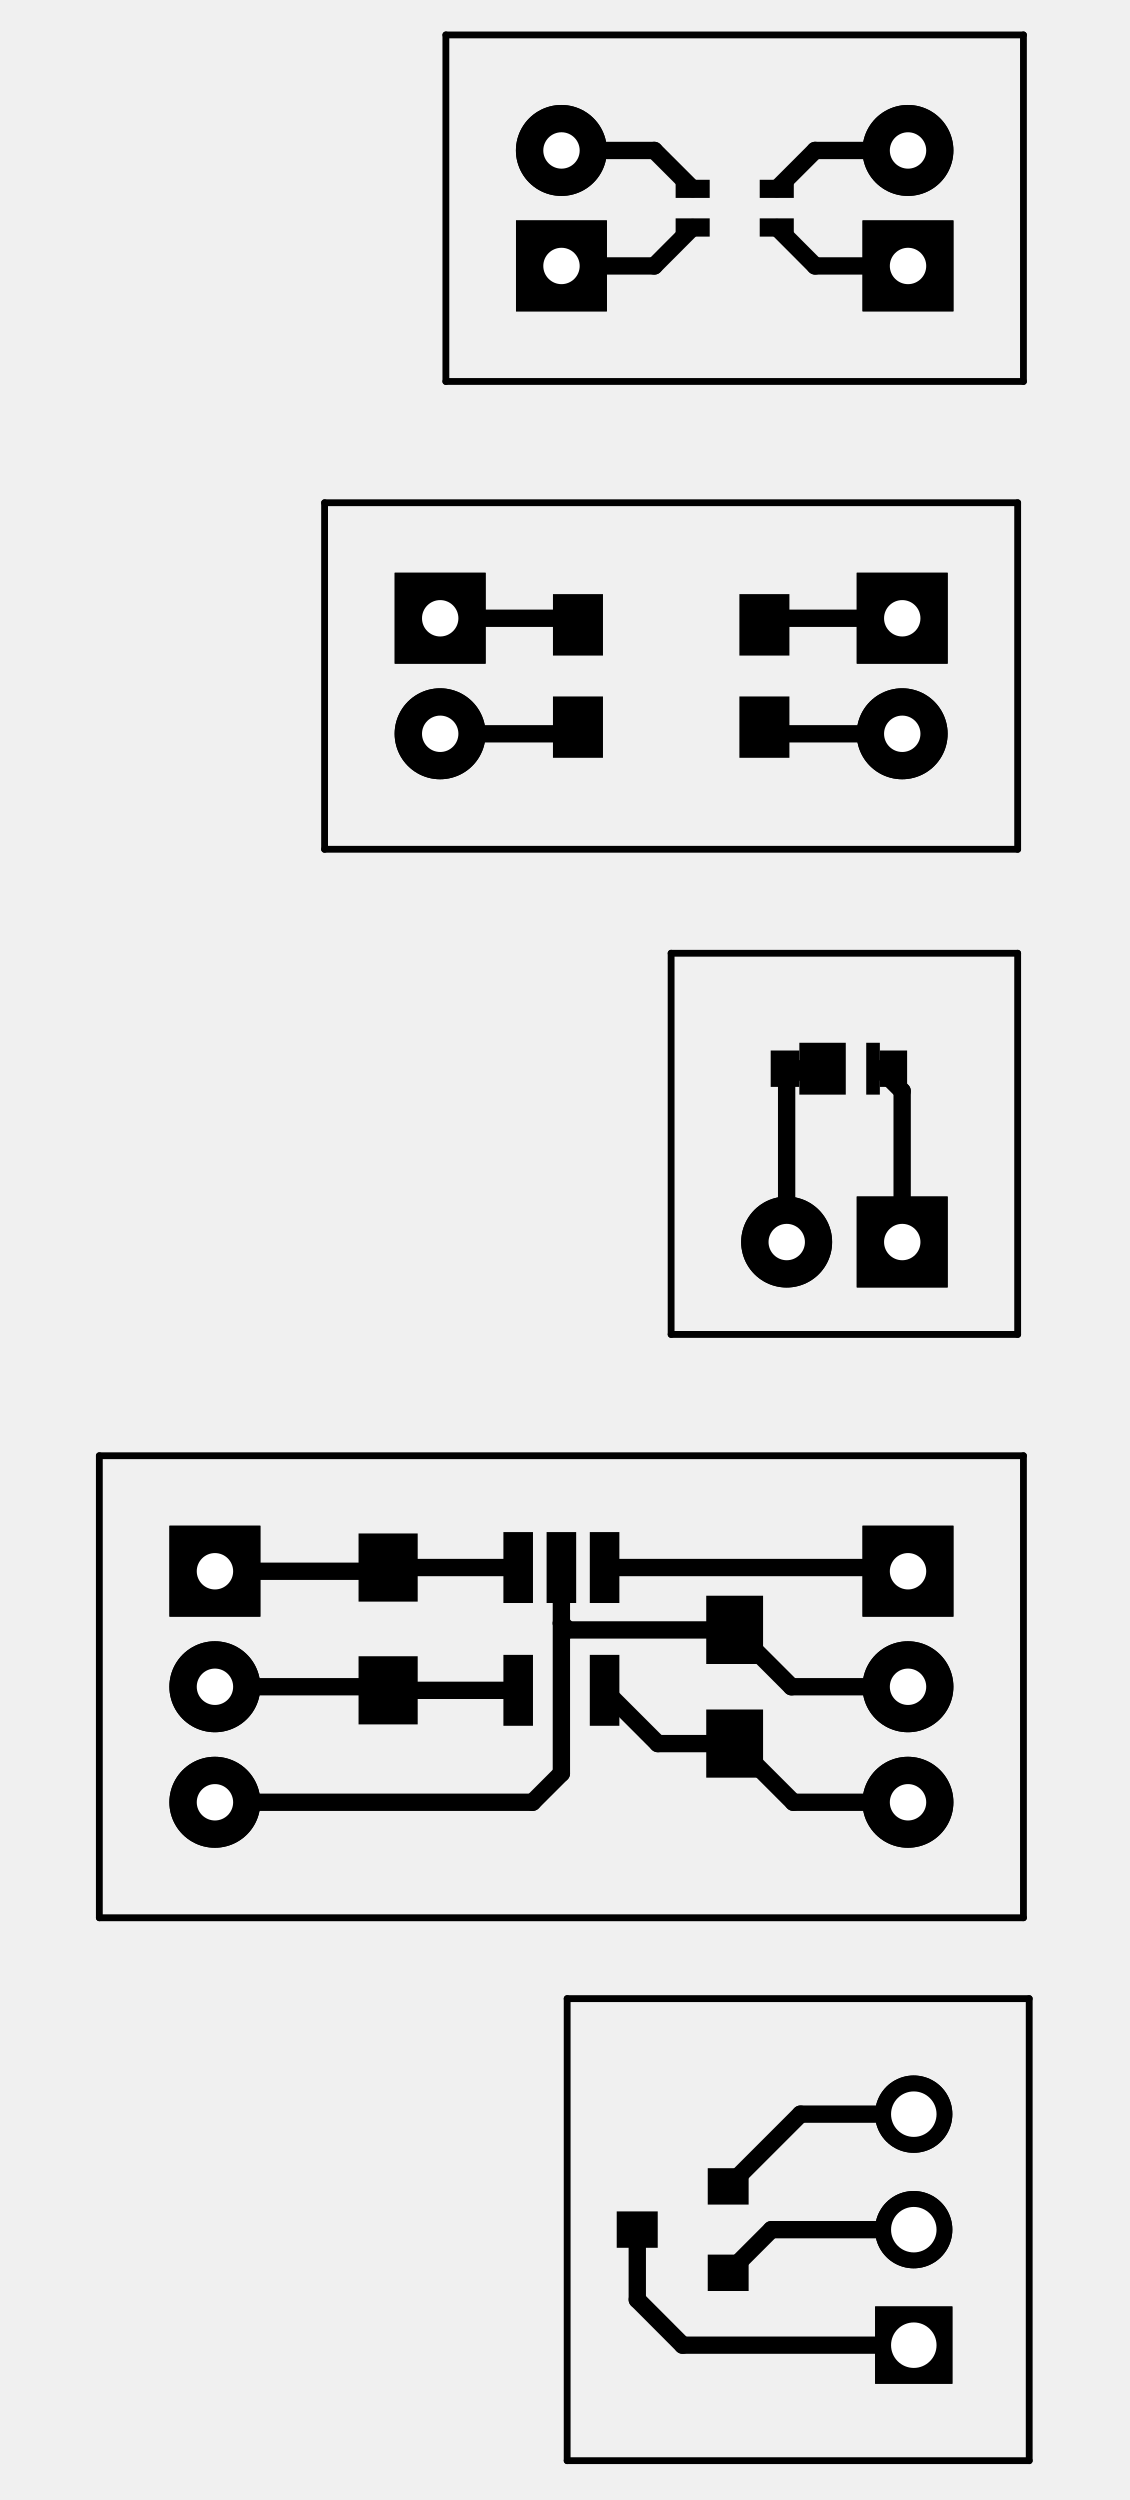
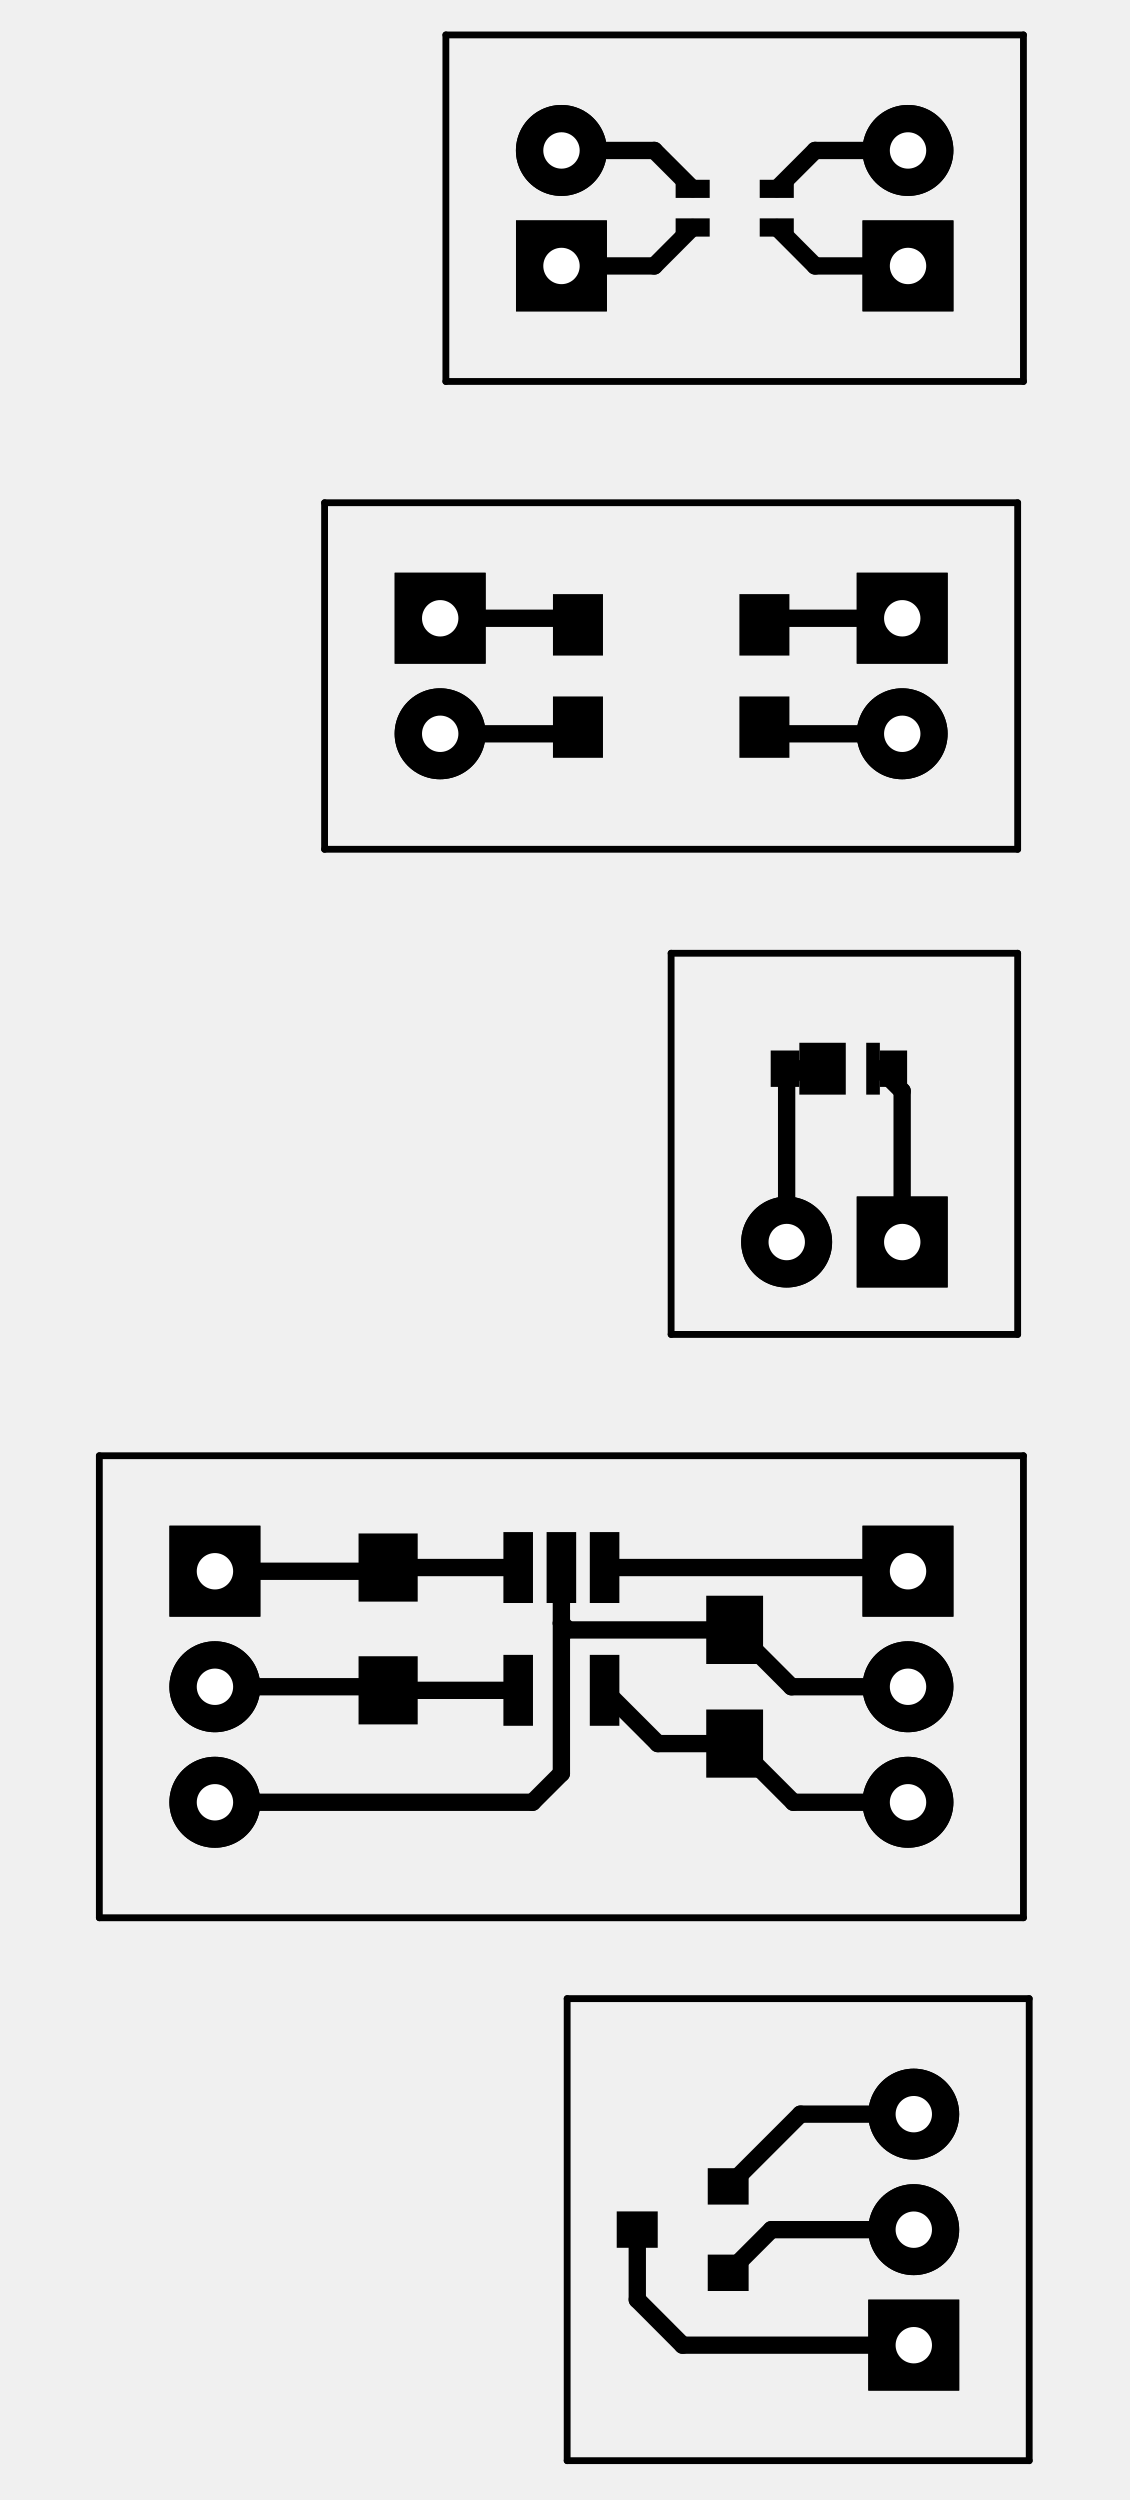
<svg xmlns="http://www.w3.org/2000/svg" version="1.1" width="2.484cm" height="5.497cm" viewBox="0 0 9780 21640 ">
  <g style="fill:#000000; fill-opacity:1;stroke:#000000; stroke-opacity:1; stroke-linecap:round; stroke-linejoin:round; " transform="translate(0 0) scale(1 1)">
</g>
  <g style="fill:#000000; fill-opacity:0.0;  stroke:#000000; stroke-width:-0; stroke-opacity:1;  stroke-linecap:round; stroke-linejoin:round;">
</g>
  <g style="fill:#000000; fill-opacity:0.0;  stroke:#000000; stroke-width:0; stroke-opacity:1;  stroke-linecap:round; stroke-linejoin:round;">
</g>
  <g style="fill:#000000; fill-opacity:1.0;  stroke:#000000; stroke-width:0; stroke-opacity:1;  stroke-linecap:round; stroke-linejoin:round;">
    <polyline style="fill-rule:evenodd;" points="6606,13813 6114,13813 6114,14404 6606,14404 6606,13813 " />
    <polyline style="fill-rule:evenodd;" points="6606,14798 6114,14798 6114,15388 6606,15388 6606,14798 " />
    <polyline style="fill-rule:evenodd;" points="7617,9475 7617,9026 7499,9026 7499,9475 7617,9475 " />
    <polyline style="fill-rule:evenodd;" points="7322,9475 7322,9026 6920,9026 6920,9475 7322,9475 " />
    <polyline style="fill-rule:evenodd;" points="7853,9408 7853,9093 7617,9093 7617,9408 7853,9408 " />
    <polyline style="fill-rule:evenodd;" points="6920,9408 6920,9093 6672,9093 6672,9408 6920,9408 " />
    <polyline style="fill-rule:evenodd;" points="3104,14927 3616,14927 3616,14337 3104,14337 3104,14927 " />
    <polyline style="fill-rule:evenodd;" points="3104,13864 3616,13864 3616,13274 3104,13274 3104,13864 " />
    <polyline style="fill-rule:evenodd;" points="5362,13262 5106,13262 5106,13876 5362,13876 5362,13262 " />
    <polyline style="fill-rule:evenodd;" points="4988,13262 4732,13262 4732,13876 4988,13876 4988,13262 " />
    <polyline style="fill-rule:evenodd;" points="4614,13262 4358,13262 4358,13876 4614,13876 4614,13262 " />
    <polyline style="fill-rule:evenodd;" points="4614,14325 4358,14325 4358,14939 4614,14939 4614,14325 " />
    <polyline style="fill-rule:evenodd;" points="5362,14325 5106,14325 5106,14939 5362,14939 5362,14325 " />
    <polyline style="fill-rule:evenodd;" points="7467,1907 7467,2694 8254,2694 8254,1907 7467,1907 " />
  </g>
  <g style="fill:#000000; fill-opacity:1.0;  stroke:#000000; stroke-width:787.402; stroke-opacity:1;  stroke-linecap:round; stroke-linejoin:round;">
</g>
  <g style="fill:#000000; fill-opacity:0.0;  stroke:#000000; stroke-width:787.402; stroke-opacity:1;  stroke-linecap:round; stroke-linejoin:round;">
    <path d="M7860 1301 L7860 1301 " />
  </g>
  <g style="fill:#000000; fill-opacity:0.0;  stroke:#000000; stroke-width:0; stroke-opacity:1;  stroke-linecap:round; stroke-linejoin:round;">
</g>
  <g style="fill:#000000; fill-opacity:1.0;  stroke:#000000; stroke-width:0; stroke-opacity:1;  stroke-linecap:round; stroke-linejoin:round;">
    <polyline style="fill-rule:evenodd;" points="8204,5744 8204,4957 7417,4957 7417,5744 8204,5744 " />
  </g>
  <g style="fill:#000000; fill-opacity:1.0;  stroke:#000000; stroke-width:787.402; stroke-opacity:1;  stroke-linecap:round; stroke-linejoin:round;">
</g>
  <g style="fill:#000000; fill-opacity:0.0;  stroke:#000000; stroke-width:787.402; stroke-opacity:1;  stroke-linecap:round; stroke-linejoin:round;">
    <path d="M7810 6351 L7810 6351 " />
  </g>
  <g style="fill:#000000; fill-opacity:0.0;  stroke:#000000; stroke-width:0; stroke-opacity:1;  stroke-linecap:round; stroke-linejoin:round;">
</g>
  <g style="fill:#000000; fill-opacity:1.0;  stroke:#000000; stroke-width:0; stroke-opacity:1;  stroke-linecap:round; stroke-linejoin:round;">
    <polyline style="fill-rule:evenodd;" points="4204,5744 4204,4957 3417,4957 3417,5744 4204,5744 " />
  </g>
  <g style="fill:#000000; fill-opacity:1.0;  stroke:#000000; stroke-width:787.402; stroke-opacity:1;  stroke-linecap:round; stroke-linejoin:round;">
</g>
  <g style="fill:#000000; fill-opacity:0.0;  stroke:#000000; stroke-width:787.402; stroke-opacity:1;  stroke-linecap:round; stroke-linejoin:round;">
    <path d="M3810 6351 L3810 6351 " />
  </g>
  <g style="fill:#000000; fill-opacity:0.0;  stroke:#000000; stroke-width:0; stroke-opacity:1;  stroke-linecap:round; stroke-linejoin:round;">
</g>
  <g style="fill:#000000; fill-opacity:1.0;  stroke:#000000; stroke-width:0; stroke-opacity:1;  stroke-linecap:round; stroke-linejoin:round;">
    <polyline style="fill-rule:evenodd;" points="4467,1907 4467,2694 5254,2694 5254,1907 4467,1907 " />
  </g>
  <g style="fill:#000000; fill-opacity:1.0;  stroke:#000000; stroke-width:787.402; stroke-opacity:1;  stroke-linecap:round; stroke-linejoin:round;">
</g>
  <g style="fill:#000000; fill-opacity:0.0;  stroke:#000000; stroke-width:787.402; stroke-opacity:1;  stroke-linecap:round; stroke-linejoin:round;">
    <path d="M4860 1301 L4860 1301 " />
  </g>
  <g style="fill:#000000; fill-opacity:0.0;  stroke:#000000; stroke-width:0; stroke-opacity:1;  stroke-linecap:round; stroke-linejoin:round;">
</g>
  <g style="fill:#000000; fill-opacity:1.0;  stroke:#000000; stroke-width:0; stroke-opacity:1;  stroke-linecap:round; stroke-linejoin:round;">
    <polyline style="fill-rule:evenodd;" points="7417,11144 8204,11144 8204,10357 7417,10357 7417,11144 " />
  </g>
  <g style="fill:#000000; fill-opacity:1.0;  stroke:#000000; stroke-width:787.402; stroke-opacity:1;  stroke-linecap:round; stroke-linejoin:round;">
</g>
  <g style="fill:#000000; fill-opacity:0.0;  stroke:#000000; stroke-width:787.402; stroke-opacity:1;  stroke-linecap:round; stroke-linejoin:round;">
    <path d="M6810 10751 L6810 10751 " />
  </g>
  <g style="fill:#000000; fill-opacity:0.0;  stroke:#000000; stroke-width:0; stroke-opacity:1;  stroke-linecap:round; stroke-linejoin:round;">
</g>
  <g style="fill:#000000; fill-opacity:1.0;  stroke:#000000; stroke-width:0; stroke-opacity:1;  stroke-linecap:round; stroke-linejoin:round;">
    <polyline style="fill-rule:evenodd;" points="2254,13994 2254,13207 1467,13207 1467,13994 2254,13994 " />
  </g>
  <g style="fill:#000000; fill-opacity:1.0;  stroke:#000000; stroke-width:787.402; stroke-opacity:1;  stroke-linecap:round; stroke-linejoin:round;">
</g>
  <g style="fill:#000000; fill-opacity:0.0;  stroke:#000000; stroke-width:787.402; stroke-opacity:1;  stroke-linecap:round; stroke-linejoin:round;">
    <path d="M1860 14601 L1860 14601 " />
    <path d="M1860 15601 L1860 15601 " />
  </g>
  <g style="fill:#000000; fill-opacity:0.0;  stroke:#000000; stroke-width:0; stroke-opacity:1;  stroke-linecap:round; stroke-linejoin:round;">
</g>
  <g style="fill:#000000; fill-opacity:1.0;  stroke:#000000; stroke-width:0; stroke-opacity:1;  stroke-linecap:round; stroke-linejoin:round;">
    <polyline style="fill-rule:evenodd;" points="8254,13994 8254,13207 7467,13207 7467,13994 8254,13994 " />
  </g>
  <g style="fill:#000000; fill-opacity:1.0;  stroke:#000000; stroke-width:787.402; stroke-opacity:1;  stroke-linecap:round; stroke-linejoin:round;">
</g>
  <g style="fill:#000000; fill-opacity:0.0;  stroke:#000000; stroke-width:787.402; stroke-opacity:1;  stroke-linecap:round; stroke-linejoin:round;">
    <path d="M7860 14601 L7860 14601 " />
    <path d="M7860 15601 L7860 15601 " />
  </g>
  <g style="fill:#000000; fill-opacity:0.0;  stroke:#000000; stroke-width:0; stroke-opacity:1;  stroke-linecap:round; stroke-linejoin:round;">
</g>
  <g style="fill:#000000; fill-opacity:1.0;  stroke:#000000; stroke-width:0; stroke-opacity:1;  stroke-linecap:round; stroke-linejoin:round;">
    <polyline style="fill-rule:evenodd;" points="6872,2047 6872,1889 6577,1889 6577,2047 6872,2047 " />
    <polyline style="fill-rule:evenodd;" points="6144,2047 6144,1889 5849,1889 5849,2047 6144,2047 " />
    <polyline style="fill-rule:evenodd;" points="6144,1712 6144,1555 5849,1555 5849,1712 6144,1712 " />
    <polyline style="fill-rule:evenodd;" points="6872,1712 6872,1555 6577,1555 6577,1712 6872,1712 " />
    <polyline style="fill-rule:evenodd;" points="6834,5674 6834,5142 6401,5142 6401,5674 6834,5674 " />
    <polyline style="fill-rule:evenodd;" points="5220,5674 5220,5142 4787,5142 4787,5674 5220,5674 " />
    <polyline style="fill-rule:evenodd;" points="5220,6559 5220,6028 4787,6028 4787,6559 5220,6559 " />
    <polyline style="fill-rule:evenodd;" points="6834,6559 6834,6028 6401,6028 6401,6559 6834,6559 " />
-     <polyline style="fill-rule:evenodd;" points="7576,19966 7576,20635 8245,20635 8245,19966 7576,19966 " />
-   </g>
-   <g style="fill:#000000; fill-opacity:1.0;  stroke:#000000; stroke-width:669.291; stroke-opacity:1;  stroke-linecap:round; stroke-linejoin:round;">
- </g>
-   <g style="fill:#000000; fill-opacity:0.0;  stroke:#000000; stroke-width:669.291; stroke-opacity:1;  stroke-linecap:round; stroke-linejoin:round;">
-     <path d="M7910 19301 L7910 19301 " />
-     <path d="M7910 18301 L7910 18301 " />
-   </g>
-   <g style="fill:#000000; fill-opacity:0.0;  stroke:#000000; stroke-width:0; stroke-opacity:1;  stroke-linecap:round; stroke-linejoin:round;">
- </g>
-   <g style="fill:#000000; fill-opacity:1.0;  stroke:#000000; stroke-width:0; stroke-opacity:1;  stroke-linecap:round; stroke-linejoin:round;">
    <polyline style="fill-rule:evenodd;" points="6481,19832 6481,19517 6127,19517 6127,19832 6481,19832 " />
    <polyline style="fill-rule:evenodd;" points="6481,19084 6481,18769 6127,18769 6127,19084 6481,19084 " />
    <polyline style="fill-rule:evenodd;" points="5694,19458 5694,19143 5339,19143 5339,19458 5694,19458 " />
-   </g>
-   <g style="fill:#000000; fill-opacity:1.0;  stroke:#000000; stroke-width:150; stroke-opacity:1;  stroke-linecap:round; stroke-linejoin:round;">
- </g>
+     <polyline style="fill-rule:evenodd;" points="7517,19907 7517,20694 8304,20694 8304,19907 7517,19907 " />
+   </g>
+   <g style="fill:#000000; fill-opacity:1.0;  stroke:#000000; stroke-width:787.402; stroke-opacity:1;  stroke-linecap:round; stroke-linejoin:round;">
+ </g>
+   <g style="fill:#000000; fill-opacity:0.0;  stroke:#000000; stroke-width:787.402; stroke-opacity:1;  stroke-linecap:round; stroke-linejoin:round;">
+     <path d="M7910 19301 L7910 19301 " />
+     <path d="M7910 18301 L7910 18301 " />
+   </g>
  <g style="fill:#000000; fill-opacity:0.0;  stroke:#000000; stroke-width:150; stroke-opacity:1;  stroke-linecap:round; stroke-linejoin:round;">
    <path d="M1860 15601 L4610 15601 " />
    <path d="M4860 15351 L4860 14051 " />
    <path d="M4610 15601 L4860 15351 " />
    <path d="M6360 14109 L4918 14109 " />
    <path d="M4860 14051 L4860 13569 " />
    <path d="M4918 14109 L4860 14051 " />
    <path d="M7860 14601 L6852 14601 " />
    <path d="M6852 14601 L6360 14109 " />
    <path d="M6360 15093 L5695 15093 " />
    <path d="M5695 15093 L5234 14632 " />
    <path d="M7860 15601 L6868 15601 " />
    <path d="M6868 15601 L6360 15093 " />
    <path d="M7810 10751 L7810 9444 " />
    <path d="M7810 9444 L7617 9251 " />
    <path d="M6810 10751 L6810 9361 " />
    <path d="M6810 9361 L6920 9251 " />
    <path d="M7810 5351 L6675 5351 " />
    <path d="M6675 5351 L6617 5408 " />
    <path d="M3810 5351 L4946 5351 " />
    <path d="M4946 5351 L5003 5408 " />
    <path d="M3810 6351 L4946 6351 " />
    <path d="M4946 6351 L5003 6294 " />
    <path d="M7810 6351 L6675 6351 " />
    <path d="M6675 6351 L6617 6294 " />
    <path d="M7860 2301 L7057 2301 " />
    <path d="M7057 2301 L6725 1968 " />
    <path d="M4860 2301 L5664 2301 " />
    <path d="M5664 2301 L5996 1968 " />
    <path d="M4860 1301 L5664 1301 " />
    <path d="M5664 1301 L5996 1633 " />
    <path d="M7860 1301 L7057 1301 " />
    <path d="M7057 1301 L6725 1633 " />
    <path d="M1860 13601 L3329 13601 " />
    <path d="M3329 13601 L3360 13569 " />
    <path d="M3360 13569 L4486 13569 " />
    <path d="M4486 14632 L3360 14632 " />
    <path d="M3360 14632 L3329 14601 " />
    <path d="M3329 14601 L1860 14601 " />
    <path d="M5234 13569 L7829 13569 " />
    <path d="M7829 13569 L7860 13601 " />
    <path d="M7910 20301 L5910 20301 " />
    <path d="M5517 19907 L5517 19301 " />
    <path d="M5910 20301 L5517 19907 " />
    <path d="M7910 19301 L6678 19301 " />
    <path d="M6678 19301 L6304 19675 " />
    <path d="M7910 18301 L6930 18301 " />
    <path d="M6930 18301 L6304 18927 " />
  </g>
  <g style="fill:#FFFFFF; fill-opacity:0.0;  stroke:#FFFFFF; stroke-width:150; stroke-opacity:1;  stroke-linecap:round; stroke-linejoin:round;">
</g>
  <g style="fill:#FFFFFF; fill-opacity:1.0;  stroke:#FFFFFF; stroke-width:0; stroke-opacity:1;  stroke-linecap:round; stroke-linejoin:round;">
    <circle cx="7860.86" cy="2301.18" r="157.48" />
  </g>
  <g style="fill:#FFFFFF; fill-opacity:1.0;  stroke:#FFFFFF; stroke-width:39.37; stroke-opacity:1;  stroke-linecap:round; stroke-linejoin:round;">
</g>
  <g style="fill:#FFFFFF; fill-opacity:1.0;  stroke:#FFFFFF; stroke-width:0; stroke-opacity:1;  stroke-linecap:round; stroke-linejoin:round;">
    <circle cx="7860.86" cy="1301.18" r="157.48" />
  </g>
  <g style="fill:#FFFFFF; fill-opacity:1.0;  stroke:#FFFFFF; stroke-width:39.37; stroke-opacity:1;  stroke-linecap:round; stroke-linejoin:round;">
</g>
  <g style="fill:#FFFFFF; fill-opacity:1.0;  stroke:#FFFFFF; stroke-width:0; stroke-opacity:1;  stroke-linecap:round; stroke-linejoin:round;">
    <circle cx="7810.86" cy="5351.18" r="157.48" />
  </g>
  <g style="fill:#FFFFFF; fill-opacity:1.0;  stroke:#FFFFFF; stroke-width:39.37; stroke-opacity:1;  stroke-linecap:round; stroke-linejoin:round;">
</g>
  <g style="fill:#FFFFFF; fill-opacity:1.0;  stroke:#FFFFFF; stroke-width:0; stroke-opacity:1;  stroke-linecap:round; stroke-linejoin:round;">
    <circle cx="7810.86" cy="6351.18" r="157.48" />
  </g>
  <g style="fill:#FFFFFF; fill-opacity:1.0;  stroke:#FFFFFF; stroke-width:39.37; stroke-opacity:1;  stroke-linecap:round; stroke-linejoin:round;">
</g>
  <g style="fill:#FFFFFF; fill-opacity:1.0;  stroke:#FFFFFF; stroke-width:0; stroke-opacity:1;  stroke-linecap:round; stroke-linejoin:round;">
    <circle cx="3810.86" cy="5351.18" r="157.48" />
  </g>
  <g style="fill:#FFFFFF; fill-opacity:1.0;  stroke:#FFFFFF; stroke-width:39.37; stroke-opacity:1;  stroke-linecap:round; stroke-linejoin:round;">
</g>
  <g style="fill:#FFFFFF; fill-opacity:1.0;  stroke:#FFFFFF; stroke-width:0; stroke-opacity:1;  stroke-linecap:round; stroke-linejoin:round;">
    <circle cx="3810.86" cy="6351.18" r="157.48" />
  </g>
  <g style="fill:#FFFFFF; fill-opacity:1.0;  stroke:#FFFFFF; stroke-width:39.37; stroke-opacity:1;  stroke-linecap:round; stroke-linejoin:round;">
</g>
  <g style="fill:#FFFFFF; fill-opacity:1.0;  stroke:#FFFFFF; stroke-width:0; stroke-opacity:1;  stroke-linecap:round; stroke-linejoin:round;">
    <circle cx="4860.86" cy="2301.18" r="157.48" />
  </g>
  <g style="fill:#FFFFFF; fill-opacity:1.0;  stroke:#FFFFFF; stroke-width:39.37; stroke-opacity:1;  stroke-linecap:round; stroke-linejoin:round;">
</g>
  <g style="fill:#FFFFFF; fill-opacity:1.0;  stroke:#FFFFFF; stroke-width:0; stroke-opacity:1;  stroke-linecap:round; stroke-linejoin:round;">
    <circle cx="4860.86" cy="1301.18" r="157.48" />
  </g>
  <g style="fill:#FFFFFF; fill-opacity:1.0;  stroke:#FFFFFF; stroke-width:39.37; stroke-opacity:1;  stroke-linecap:round; stroke-linejoin:round;">
</g>
  <g style="fill:#FFFFFF; fill-opacity:1.0;  stroke:#FFFFFF; stroke-width:0; stroke-opacity:1;  stroke-linecap:round; stroke-linejoin:round;">
    <circle cx="7810.86" cy="10751.2" r="157.48" />
  </g>
  <g style="fill:#FFFFFF; fill-opacity:1.0;  stroke:#FFFFFF; stroke-width:39.37; stroke-opacity:1;  stroke-linecap:round; stroke-linejoin:round;">
</g>
  <g style="fill:#FFFFFF; fill-opacity:1.0;  stroke:#FFFFFF; stroke-width:0; stroke-opacity:1;  stroke-linecap:round; stroke-linejoin:round;">
    <circle cx="6810.86" cy="10751.2" r="157.48" />
  </g>
  <g style="fill:#FFFFFF; fill-opacity:1.0;  stroke:#FFFFFF; stroke-width:39.37; stroke-opacity:1;  stroke-linecap:round; stroke-linejoin:round;">
</g>
  <g style="fill:#FFFFFF; fill-opacity:1.0;  stroke:#FFFFFF; stroke-width:0; stroke-opacity:1;  stroke-linecap:round; stroke-linejoin:round;">
    <circle cx="1860.86" cy="13601.2" r="157.48" />
  </g>
  <g style="fill:#FFFFFF; fill-opacity:1.0;  stroke:#FFFFFF; stroke-width:39.37; stroke-opacity:1;  stroke-linecap:round; stroke-linejoin:round;">
</g>
  <g style="fill:#FFFFFF; fill-opacity:1.0;  stroke:#FFFFFF; stroke-width:0; stroke-opacity:1;  stroke-linecap:round; stroke-linejoin:round;">
    <circle cx="1860.86" cy="14601.2" r="157.48" />
  </g>
  <g style="fill:#FFFFFF; fill-opacity:1.0;  stroke:#FFFFFF; stroke-width:39.37; stroke-opacity:1;  stroke-linecap:round; stroke-linejoin:round;">
</g>
  <g style="fill:#FFFFFF; fill-opacity:1.0;  stroke:#FFFFFF; stroke-width:0; stroke-opacity:1;  stroke-linecap:round; stroke-linejoin:round;">
    <circle cx="1860.86" cy="15601.2" r="157.48" />
  </g>
  <g style="fill:#FFFFFF; fill-opacity:1.0;  stroke:#FFFFFF; stroke-width:39.37; stroke-opacity:1;  stroke-linecap:round; stroke-linejoin:round;">
</g>
  <g style="fill:#FFFFFF; fill-opacity:1.0;  stroke:#FFFFFF; stroke-width:0; stroke-opacity:1;  stroke-linecap:round; stroke-linejoin:round;">
    <circle cx="7860.86" cy="13601.2" r="157.48" />
  </g>
  <g style="fill:#FFFFFF; fill-opacity:1.0;  stroke:#FFFFFF; stroke-width:39.37; stroke-opacity:1;  stroke-linecap:round; stroke-linejoin:round;">
</g>
  <g style="fill:#FFFFFF; fill-opacity:1.0;  stroke:#FFFFFF; stroke-width:0; stroke-opacity:1;  stroke-linecap:round; stroke-linejoin:round;">
    <circle cx="7860.86" cy="14601.2" r="157.48" />
  </g>
  <g style="fill:#FFFFFF; fill-opacity:1.0;  stroke:#FFFFFF; stroke-width:39.37; stroke-opacity:1;  stroke-linecap:round; stroke-linejoin:round;">
</g>
  <g style="fill:#FFFFFF; fill-opacity:1.0;  stroke:#FFFFFF; stroke-width:0; stroke-opacity:1;  stroke-linecap:round; stroke-linejoin:round;">
    <circle cx="7860.86" cy="15601.2" r="157.48" />
  </g>
  <g style="fill:#FFFFFF; fill-opacity:1.0;  stroke:#FFFFFF; stroke-width:39.37; stroke-opacity:1;  stroke-linecap:round; stroke-linejoin:round;">
</g>
  <g style="fill:#FFFFFF; fill-opacity:1.0;  stroke:#FFFFFF; stroke-width:0; stroke-opacity:1;  stroke-linecap:round; stroke-linejoin:round;">
-     <circle cx="7910.86" cy="20301.2" r="196.85" />
-   </g>
-   <g style="fill:#FFFFFF; fill-opacity:1.0;  stroke:#FFFFFF; stroke-width:39.37; stroke-opacity:1;  stroke-linecap:round; stroke-linejoin:round;">
- </g>
-   <g style="fill:#FFFFFF; fill-opacity:1.0;  stroke:#FFFFFF; stroke-width:0; stroke-opacity:1;  stroke-linecap:round; stroke-linejoin:round;">
-     <circle cx="7910.86" cy="19301.2" r="196.85" />
-   </g>
-   <g style="fill:#FFFFFF; fill-opacity:1.0;  stroke:#FFFFFF; stroke-width:39.37; stroke-opacity:1;  stroke-linecap:round; stroke-linejoin:round;">
- </g>
-   <g style="fill:#FFFFFF; fill-opacity:1.0;  stroke:#FFFFFF; stroke-width:0; stroke-opacity:1;  stroke-linecap:round; stroke-linejoin:round;">
-     <circle cx="7910.86" cy="18301.2" r="196.85" />
+     <circle cx="7910.86" cy="20301.2" r="157.48" />
+   </g>
+   <g style="fill:#FFFFFF; fill-opacity:1.0;  stroke:#FFFFFF; stroke-width:39.37; stroke-opacity:1;  stroke-linecap:round; stroke-linejoin:round;">
+ </g>
+   <g style="fill:#FFFFFF; fill-opacity:1.0;  stroke:#FFFFFF; stroke-width:0; stroke-opacity:1;  stroke-linecap:round; stroke-linejoin:round;">
+     <circle cx="7910.86" cy="19301.2" r="157.48" />
+   </g>
+   <g style="fill:#FFFFFF; fill-opacity:1.0;  stroke:#FFFFFF; stroke-width:39.37; stroke-opacity:1;  stroke-linecap:round; stroke-linejoin:round;">
+ </g>
+   <g style="fill:#FFFFFF; fill-opacity:1.0;  stroke:#FFFFFF; stroke-width:0; stroke-opacity:1;  stroke-linecap:round; stroke-linejoin:round;">
+     <circle cx="7910.86" cy="18301.2" r="157.48" />
  </g>
  <g style="fill:#FFFFFF; fill-opacity:1.0;  stroke:#FFFFFF; stroke-width:39.37; stroke-opacity:1;  stroke-linecap:round; stroke-linejoin:round;">
</g>
  <g style="fill:#000000; fill-opacity:1.0;  stroke:#000000; stroke-width:39.37; stroke-opacity:1;  stroke-linecap:round; stroke-linejoin:round;">
</g>
  <g style="fill:#000000; fill-opacity:1.0;  stroke:#000000; stroke-width:0; stroke-opacity:1;  stroke-linecap:round; stroke-linejoin:round;">
    <polyline style="fill-rule:evenodd;" points="7467,1907 7467,2694 8254,2694 8254,1907 7467,1907 " />
  </g>
  <g style="fill:#000000; fill-opacity:1.0;  stroke:#000000; stroke-width:787.402; stroke-opacity:1;  stroke-linecap:round; stroke-linejoin:round;">
</g>
  <g style="fill:#000000; fill-opacity:0.0;  stroke:#000000; stroke-width:787.402; stroke-opacity:1;  stroke-linecap:round; stroke-linejoin:round;">
    <path d="M7860 1301 L7860 1301 " />
  </g>
  <g style="fill:#000000; fill-opacity:0.0;  stroke:#000000; stroke-width:0; stroke-opacity:1;  stroke-linecap:round; stroke-linejoin:round;">
</g>
  <g style="fill:#000000; fill-opacity:1.0;  stroke:#000000; stroke-width:0; stroke-opacity:1;  stroke-linecap:round; stroke-linejoin:round;">
    <polyline style="fill-rule:evenodd;" points="8204,5744 8204,4957 7417,4957 7417,5744 8204,5744 " />
  </g>
  <g style="fill:#000000; fill-opacity:1.0;  stroke:#000000; stroke-width:787.402; stroke-opacity:1;  stroke-linecap:round; stroke-linejoin:round;">
</g>
  <g style="fill:#000000; fill-opacity:0.0;  stroke:#000000; stroke-width:787.402; stroke-opacity:1;  stroke-linecap:round; stroke-linejoin:round;">
    <path d="M7810 6351 L7810 6351 " />
  </g>
  <g style="fill:#000000; fill-opacity:0.0;  stroke:#000000; stroke-width:0; stroke-opacity:1;  stroke-linecap:round; stroke-linejoin:round;">
</g>
  <g style="fill:#000000; fill-opacity:1.0;  stroke:#000000; stroke-width:0; stroke-opacity:1;  stroke-linecap:round; stroke-linejoin:round;">
    <polyline style="fill-rule:evenodd;" points="4204,5744 4204,4957 3417,4957 3417,5744 4204,5744 " />
  </g>
  <g style="fill:#000000; fill-opacity:1.0;  stroke:#000000; stroke-width:787.402; stroke-opacity:1;  stroke-linecap:round; stroke-linejoin:round;">
</g>
  <g style="fill:#000000; fill-opacity:0.0;  stroke:#000000; stroke-width:787.402; stroke-opacity:1;  stroke-linecap:round; stroke-linejoin:round;">
    <path d="M3810 6351 L3810 6351 " />
  </g>
  <g style="fill:#000000; fill-opacity:0.0;  stroke:#000000; stroke-width:0; stroke-opacity:1;  stroke-linecap:round; stroke-linejoin:round;">
</g>
  <g style="fill:#000000; fill-opacity:1.0;  stroke:#000000; stroke-width:0; stroke-opacity:1;  stroke-linecap:round; stroke-linejoin:round;">
    <polyline style="fill-rule:evenodd;" points="4467,1907 4467,2694 5254,2694 5254,1907 4467,1907 " />
  </g>
  <g style="fill:#000000; fill-opacity:1.0;  stroke:#000000; stroke-width:787.402; stroke-opacity:1;  stroke-linecap:round; stroke-linejoin:round;">
</g>
  <g style="fill:#000000; fill-opacity:0.0;  stroke:#000000; stroke-width:787.402; stroke-opacity:1;  stroke-linecap:round; stroke-linejoin:round;">
    <path d="M4860 1301 L4860 1301 " />
  </g>
  <g style="fill:#000000; fill-opacity:0.0;  stroke:#000000; stroke-width:0; stroke-opacity:1;  stroke-linecap:round; stroke-linejoin:round;">
</g>
  <g style="fill:#000000; fill-opacity:1.0;  stroke:#000000; stroke-width:0; stroke-opacity:1;  stroke-linecap:round; stroke-linejoin:round;">
    <polyline style="fill-rule:evenodd;" points="7417,11144 8204,11144 8204,10357 7417,10357 7417,11144 " />
  </g>
  <g style="fill:#000000; fill-opacity:1.0;  stroke:#000000; stroke-width:787.402; stroke-opacity:1;  stroke-linecap:round; stroke-linejoin:round;">
</g>
  <g style="fill:#000000; fill-opacity:0.0;  stroke:#000000; stroke-width:787.402; stroke-opacity:1;  stroke-linecap:round; stroke-linejoin:round;">
    <path d="M6810 10751 L6810 10751 " />
  </g>
  <g style="fill:#000000; fill-opacity:0.0;  stroke:#000000; stroke-width:0; stroke-opacity:1;  stroke-linecap:round; stroke-linejoin:round;">
</g>
  <g style="fill:#000000; fill-opacity:1.0;  stroke:#000000; stroke-width:0; stroke-opacity:1;  stroke-linecap:round; stroke-linejoin:round;">
    <polyline style="fill-rule:evenodd;" points="2254,13994 2254,13207 1467,13207 1467,13994 2254,13994 " />
  </g>
  <g style="fill:#000000; fill-opacity:1.0;  stroke:#000000; stroke-width:787.402; stroke-opacity:1;  stroke-linecap:round; stroke-linejoin:round;">
</g>
  <g style="fill:#000000; fill-opacity:0.0;  stroke:#000000; stroke-width:787.402; stroke-opacity:1;  stroke-linecap:round; stroke-linejoin:round;">
    <path d="M1860 14601 L1860 14601 " />
    <path d="M1860 15601 L1860 15601 " />
  </g>
  <g style="fill:#000000; fill-opacity:0.0;  stroke:#000000; stroke-width:0; stroke-opacity:1;  stroke-linecap:round; stroke-linejoin:round;">
</g>
  <g style="fill:#000000; fill-opacity:1.0;  stroke:#000000; stroke-width:0; stroke-opacity:1;  stroke-linecap:round; stroke-linejoin:round;">
    <polyline style="fill-rule:evenodd;" points="8254,13994 8254,13207 7467,13207 7467,13994 8254,13994 " />
  </g>
  <g style="fill:#000000; fill-opacity:1.0;  stroke:#000000; stroke-width:787.402; stroke-opacity:1;  stroke-linecap:round; stroke-linejoin:round;">
</g>
  <g style="fill:#000000; fill-opacity:0.0;  stroke:#000000; stroke-width:787.402; stroke-opacity:1;  stroke-linecap:round; stroke-linejoin:round;">
    <path d="M7860 14601 L7860 14601 " />
    <path d="M7860 15601 L7860 15601 " />
  </g>
  <g style="fill:#000000; fill-opacity:0.0;  stroke:#000000; stroke-width:0; stroke-opacity:1;  stroke-linecap:round; stroke-linejoin:round;">
</g>
  <g style="fill:#000000; fill-opacity:1.0;  stroke:#000000; stroke-width:0; stroke-opacity:1;  stroke-linecap:round; stroke-linejoin:round;">
-     <polyline style="fill-rule:evenodd;" points="7576,19966 7576,20635 8245,20635 8245,19966 7576,19966 " />
-   </g>
-   <g style="fill:#000000; fill-opacity:1.0;  stroke:#000000; stroke-width:669.291; stroke-opacity:1;  stroke-linecap:round; stroke-linejoin:round;">
- </g>
-   <g style="fill:#000000; fill-opacity:0.0;  stroke:#000000; stroke-width:669.291; stroke-opacity:1;  stroke-linecap:round; stroke-linejoin:round;">
+     <polyline style="fill-rule:evenodd;" points="7517,19907 7517,20694 8304,20694 8304,19907 7517,19907 " />
+   </g>
+   <g style="fill:#000000; fill-opacity:1.0;  stroke:#000000; stroke-width:787.402; stroke-opacity:1;  stroke-linecap:round; stroke-linejoin:round;">
+ </g>
+   <g style="fill:#000000; fill-opacity:0.0;  stroke:#000000; stroke-width:787.402; stroke-opacity:1;  stroke-linecap:round; stroke-linejoin:round;">
    <path d="M7910 19301 L7910 19301 " />
    <path d="M7910 18301 L7910 18301 " />
  </g>
-   <g style="fill:#FFFFFF; fill-opacity:0.0;  stroke:#FFFFFF; stroke-width:669.291; stroke-opacity:1;  stroke-linecap:round; stroke-linejoin:round;">
+   <g style="fill:#FFFFFF; fill-opacity:0.0;  stroke:#FFFFFF; stroke-width:787.402; stroke-opacity:1;  stroke-linecap:round; stroke-linejoin:round;">
</g>
  <g style="fill:#FFFFFF; fill-opacity:1.0;  stroke:#FFFFFF; stroke-width:0; stroke-opacity:1;  stroke-linecap:round; stroke-linejoin:round;">
    <circle cx="7860.86" cy="2301.18" r="157.48" />
  </g>
  <g style="fill:#FFFFFF; fill-opacity:1.0;  stroke:#FFFFFF; stroke-width:39.37; stroke-opacity:1;  stroke-linecap:round; stroke-linejoin:round;">
</g>
  <g style="fill:#FFFFFF; fill-opacity:1.0;  stroke:#FFFFFF; stroke-width:0; stroke-opacity:1;  stroke-linecap:round; stroke-linejoin:round;">
    <circle cx="7860.86" cy="1301.18" r="157.48" />
  </g>
  <g style="fill:#FFFFFF; fill-opacity:1.0;  stroke:#FFFFFF; stroke-width:39.37; stroke-opacity:1;  stroke-linecap:round; stroke-linejoin:round;">
</g>
  <g style="fill:#FFFFFF; fill-opacity:1.0;  stroke:#FFFFFF; stroke-width:0; stroke-opacity:1;  stroke-linecap:round; stroke-linejoin:round;">
    <circle cx="7810.86" cy="5351.18" r="157.48" />
  </g>
  <g style="fill:#FFFFFF; fill-opacity:1.0;  stroke:#FFFFFF; stroke-width:39.37; stroke-opacity:1;  stroke-linecap:round; stroke-linejoin:round;">
</g>
  <g style="fill:#FFFFFF; fill-opacity:1.0;  stroke:#FFFFFF; stroke-width:0; stroke-opacity:1;  stroke-linecap:round; stroke-linejoin:round;">
    <circle cx="7810.86" cy="6351.18" r="157.48" />
  </g>
  <g style="fill:#FFFFFF; fill-opacity:1.0;  stroke:#FFFFFF; stroke-width:39.37; stroke-opacity:1;  stroke-linecap:round; stroke-linejoin:round;">
</g>
  <g style="fill:#FFFFFF; fill-opacity:1.0;  stroke:#FFFFFF; stroke-width:0; stroke-opacity:1;  stroke-linecap:round; stroke-linejoin:round;">
    <circle cx="3810.86" cy="5351.18" r="157.48" />
  </g>
  <g style="fill:#FFFFFF; fill-opacity:1.0;  stroke:#FFFFFF; stroke-width:39.37; stroke-opacity:1;  stroke-linecap:round; stroke-linejoin:round;">
</g>
  <g style="fill:#FFFFFF; fill-opacity:1.0;  stroke:#FFFFFF; stroke-width:0; stroke-opacity:1;  stroke-linecap:round; stroke-linejoin:round;">
    <circle cx="3810.86" cy="6351.18" r="157.48" />
  </g>
  <g style="fill:#FFFFFF; fill-opacity:1.0;  stroke:#FFFFFF; stroke-width:39.37; stroke-opacity:1;  stroke-linecap:round; stroke-linejoin:round;">
</g>
  <g style="fill:#FFFFFF; fill-opacity:1.0;  stroke:#FFFFFF; stroke-width:0; stroke-opacity:1;  stroke-linecap:round; stroke-linejoin:round;">
    <circle cx="4860.86" cy="2301.18" r="157.48" />
  </g>
  <g style="fill:#FFFFFF; fill-opacity:1.0;  stroke:#FFFFFF; stroke-width:39.37; stroke-opacity:1;  stroke-linecap:round; stroke-linejoin:round;">
</g>
  <g style="fill:#FFFFFF; fill-opacity:1.0;  stroke:#FFFFFF; stroke-width:0; stroke-opacity:1;  stroke-linecap:round; stroke-linejoin:round;">
    <circle cx="4860.86" cy="1301.18" r="157.48" />
  </g>
  <g style="fill:#FFFFFF; fill-opacity:1.0;  stroke:#FFFFFF; stroke-width:39.37; stroke-opacity:1;  stroke-linecap:round; stroke-linejoin:round;">
</g>
  <g style="fill:#FFFFFF; fill-opacity:1.0;  stroke:#FFFFFF; stroke-width:0; stroke-opacity:1;  stroke-linecap:round; stroke-linejoin:round;">
    <circle cx="7810.86" cy="10751.2" r="157.48" />
  </g>
  <g style="fill:#FFFFFF; fill-opacity:1.0;  stroke:#FFFFFF; stroke-width:39.37; stroke-opacity:1;  stroke-linecap:round; stroke-linejoin:round;">
</g>
  <g style="fill:#FFFFFF; fill-opacity:1.0;  stroke:#FFFFFF; stroke-width:0; stroke-opacity:1;  stroke-linecap:round; stroke-linejoin:round;">
    <circle cx="6810.86" cy="10751.2" r="157.48" />
  </g>
  <g style="fill:#FFFFFF; fill-opacity:1.0;  stroke:#FFFFFF; stroke-width:39.37; stroke-opacity:1;  stroke-linecap:round; stroke-linejoin:round;">
</g>
  <g style="fill:#FFFFFF; fill-opacity:1.0;  stroke:#FFFFFF; stroke-width:0; stroke-opacity:1;  stroke-linecap:round; stroke-linejoin:round;">
    <circle cx="1860.86" cy="13601.2" r="157.48" />
  </g>
  <g style="fill:#FFFFFF; fill-opacity:1.0;  stroke:#FFFFFF; stroke-width:39.37; stroke-opacity:1;  stroke-linecap:round; stroke-linejoin:round;">
</g>
  <g style="fill:#FFFFFF; fill-opacity:1.0;  stroke:#FFFFFF; stroke-width:0; stroke-opacity:1;  stroke-linecap:round; stroke-linejoin:round;">
    <circle cx="1860.86" cy="14601.2" r="157.48" />
  </g>
  <g style="fill:#FFFFFF; fill-opacity:1.0;  stroke:#FFFFFF; stroke-width:39.37; stroke-opacity:1;  stroke-linecap:round; stroke-linejoin:round;">
</g>
  <g style="fill:#FFFFFF; fill-opacity:1.0;  stroke:#FFFFFF; stroke-width:0; stroke-opacity:1;  stroke-linecap:round; stroke-linejoin:round;">
    <circle cx="1860.86" cy="15601.2" r="157.48" />
  </g>
  <g style="fill:#FFFFFF; fill-opacity:1.0;  stroke:#FFFFFF; stroke-width:39.37; stroke-opacity:1;  stroke-linecap:round; stroke-linejoin:round;">
</g>
  <g style="fill:#FFFFFF; fill-opacity:1.0;  stroke:#FFFFFF; stroke-width:0; stroke-opacity:1;  stroke-linecap:round; stroke-linejoin:round;">
    <circle cx="7860.86" cy="13601.2" r="157.48" />
  </g>
  <g style="fill:#FFFFFF; fill-opacity:1.0;  stroke:#FFFFFF; stroke-width:39.37; stroke-opacity:1;  stroke-linecap:round; stroke-linejoin:round;">
</g>
  <g style="fill:#FFFFFF; fill-opacity:1.0;  stroke:#FFFFFF; stroke-width:0; stroke-opacity:1;  stroke-linecap:round; stroke-linejoin:round;">
    <circle cx="7860.86" cy="14601.2" r="157.48" />
  </g>
  <g style="fill:#FFFFFF; fill-opacity:1.0;  stroke:#FFFFFF; stroke-width:39.37; stroke-opacity:1;  stroke-linecap:round; stroke-linejoin:round;">
</g>
  <g style="fill:#FFFFFF; fill-opacity:1.0;  stroke:#FFFFFF; stroke-width:0; stroke-opacity:1;  stroke-linecap:round; stroke-linejoin:round;">
    <circle cx="7860.86" cy="15601.2" r="157.48" />
  </g>
  <g style="fill:#FFFFFF; fill-opacity:1.0;  stroke:#FFFFFF; stroke-width:39.37; stroke-opacity:1;  stroke-linecap:round; stroke-linejoin:round;">
</g>
  <g style="fill:#FFFFFF; fill-opacity:1.0;  stroke:#FFFFFF; stroke-width:0; stroke-opacity:1;  stroke-linecap:round; stroke-linejoin:round;">
-     <circle cx="7910.86" cy="20301.2" r="196.85" />
-   </g>
-   <g style="fill:#FFFFFF; fill-opacity:1.0;  stroke:#FFFFFF; stroke-width:39.37; stroke-opacity:1;  stroke-linecap:round; stroke-linejoin:round;">
- </g>
-   <g style="fill:#FFFFFF; fill-opacity:1.0;  stroke:#FFFFFF; stroke-width:0; stroke-opacity:1;  stroke-linecap:round; stroke-linejoin:round;">
-     <circle cx="7910.86" cy="19301.2" r="196.85" />
-   </g>
-   <g style="fill:#FFFFFF; fill-opacity:1.0;  stroke:#FFFFFF; stroke-width:39.37; stroke-opacity:1;  stroke-linecap:round; stroke-linejoin:round;">
- </g>
-   <g style="fill:#FFFFFF; fill-opacity:1.0;  stroke:#FFFFFF; stroke-width:0; stroke-opacity:1;  stroke-linecap:round; stroke-linejoin:round;">
-     <circle cx="7910.86" cy="18301.2" r="196.85" />
+     <circle cx="7910.86" cy="20301.2" r="157.48" />
+   </g>
+   <g style="fill:#FFFFFF; fill-opacity:1.0;  stroke:#FFFFFF; stroke-width:39.37; stroke-opacity:1;  stroke-linecap:round; stroke-linejoin:round;">
+ </g>
+   <g style="fill:#FFFFFF; fill-opacity:1.0;  stroke:#FFFFFF; stroke-width:0; stroke-opacity:1;  stroke-linecap:round; stroke-linejoin:round;">
+     <circle cx="7910.86" cy="19301.2" r="157.48" />
+   </g>
+   <g style="fill:#FFFFFF; fill-opacity:1.0;  stroke:#FFFFFF; stroke-width:39.37; stroke-opacity:1;  stroke-linecap:round; stroke-linejoin:round;">
+ </g>
+   <g style="fill:#FFFFFF; fill-opacity:1.0;  stroke:#FFFFFF; stroke-width:0; stroke-opacity:1;  stroke-linecap:round; stroke-linejoin:round;">
+     <circle cx="7910.86" cy="18301.2" r="157.48" />
  </g>
  <g style="fill:#FFFFFF; fill-opacity:1.0;  stroke:#FFFFFF; stroke-width:39.37; stroke-opacity:1;  stroke-linecap:round; stroke-linejoin:round;">
</g>
  <g style="fill:#000000; fill-opacity:1.0;  stroke:#000000; stroke-width:39.37; stroke-opacity:1;  stroke-linecap:round; stroke-linejoin:round;">
</g>
  <g style="fill:#000000; fill-opacity:1.0;  stroke:#000000; stroke-width:59.055; stroke-opacity:1;  stroke-linecap:round; stroke-linejoin:round;">
</g>
  <g style="fill:#000000; fill-opacity:0.0;  stroke:#000000; stroke-width:59.055; stroke-opacity:1;  stroke-linecap:round; stroke-linejoin:round;">
    <path d="M4910 21301 L8910 21301 " />
    <path d="M4910 17301 L4910 21301 " />
    <path d="M8910 17301 L4910 17301 " />
    <path d="M8910 21301 L8910 17301 " />
    <path d="M8860 16601 L8860 12601 " />
    <path d="M860 16601 L8860 16601 " />
    <path d="M860 12601 L860 16601 " />
    <path d="M8860 12601 L860 12601 " />
    <path d="M8810 8251 L8810 11551 " />
    <path d="M5810 11551 L5810 8251 " />
    <path d="M5810 8251 L8810 8251 " />
    <path d="M8810 11551 L5810 11551 " />
    <path d="M8810 7351 L8810 4351 " />
    <path d="M2810 7351 L8810 7351 " />
    <path d="M2810 4351 L2810 7351 " />
    <path d="M8810 4351 L2810 4351 " />
    <path d="M8860 301 L8860 3301 " />
    <path d="M3860 301 L8860 301 " />
    <path d="M3860 3301 L3860 301 " />
    <path d="M8860 3301 L3860 3301 " />
  </g>
</svg>
